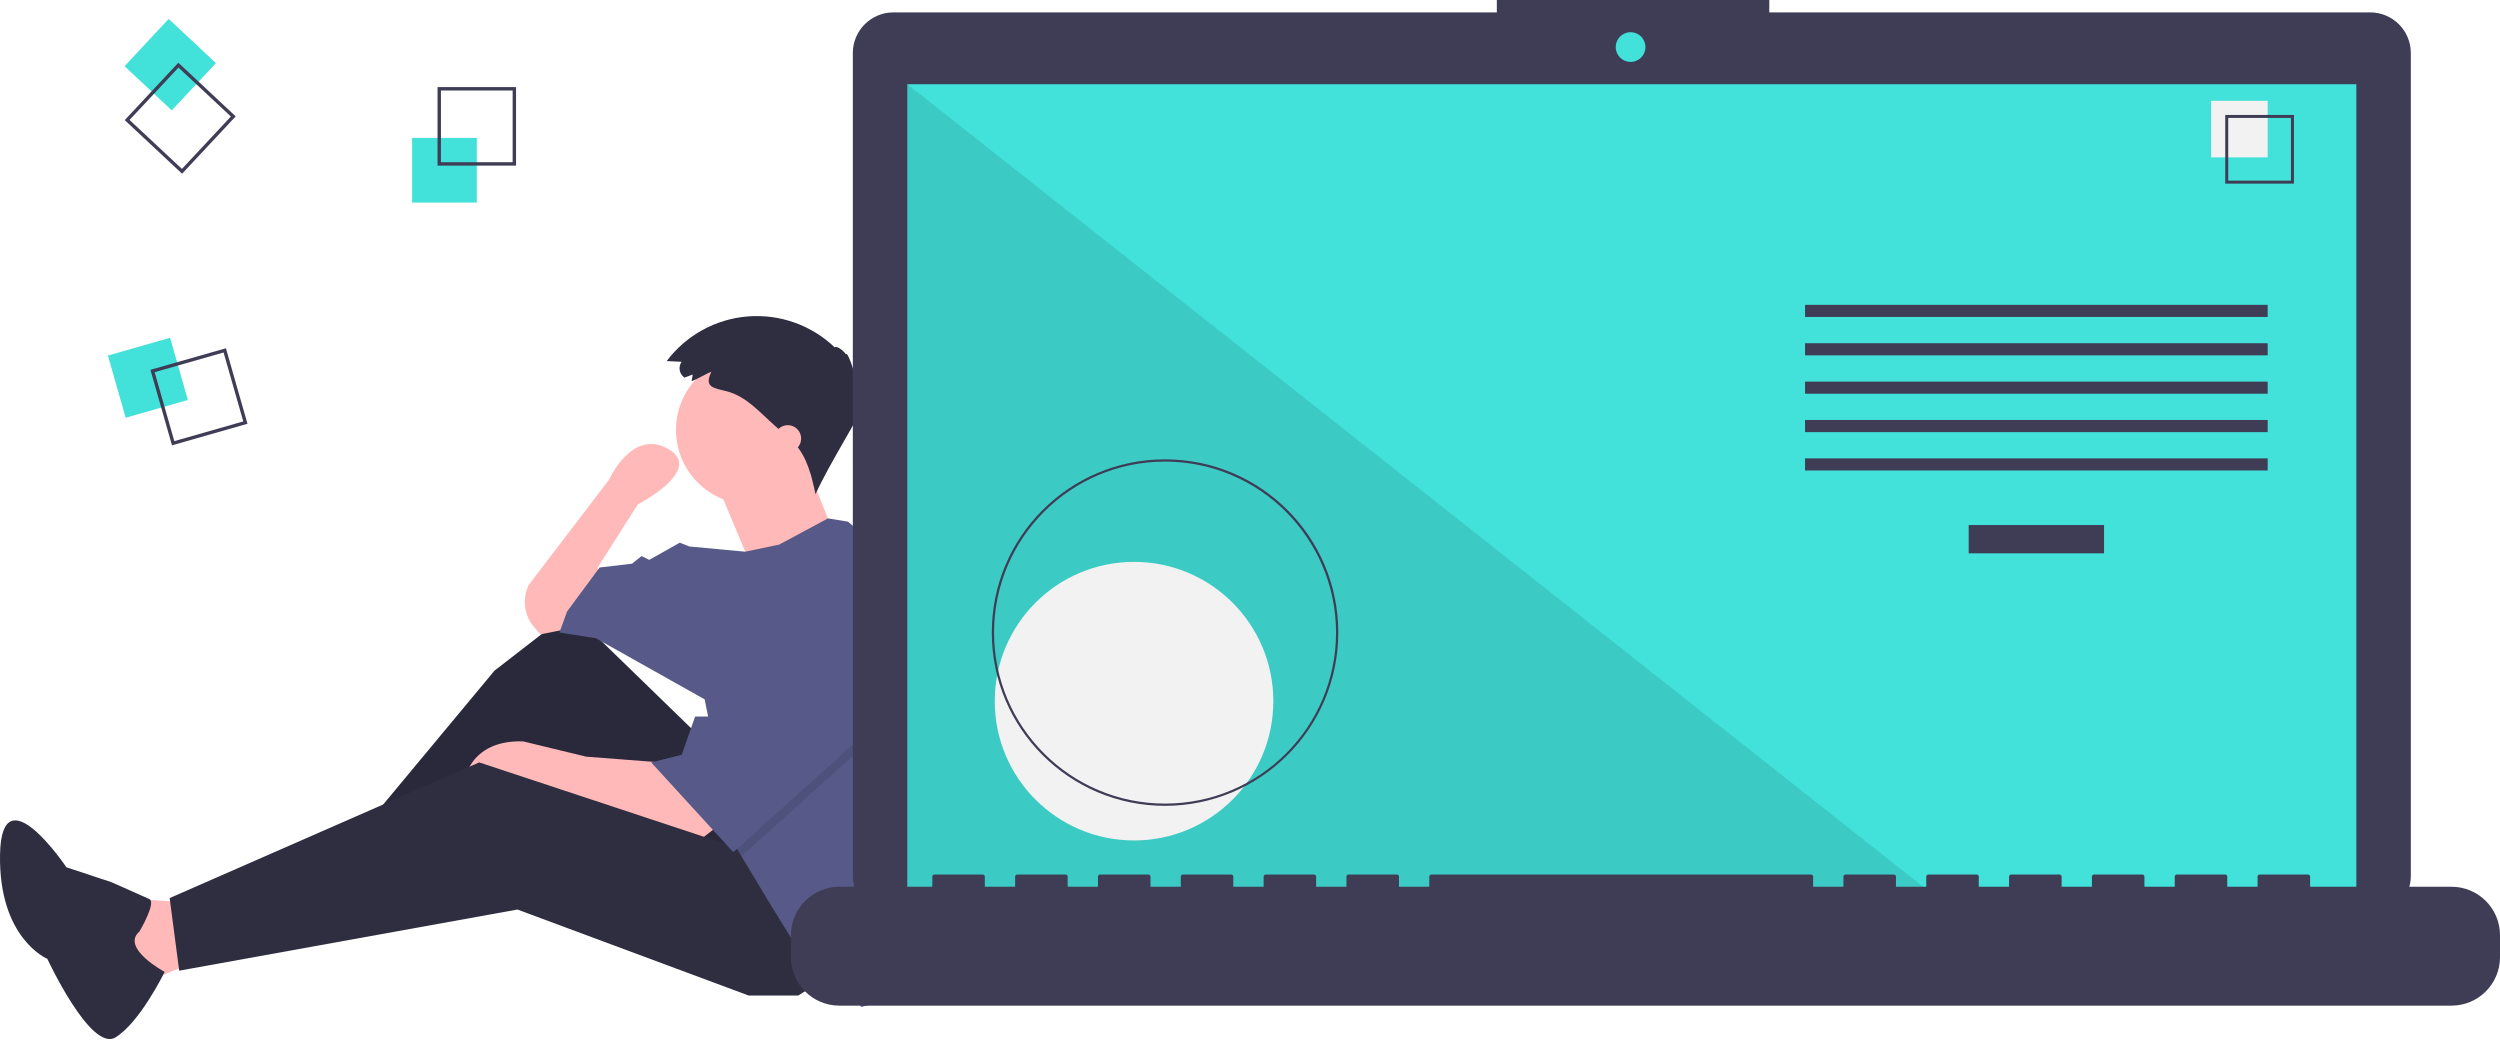
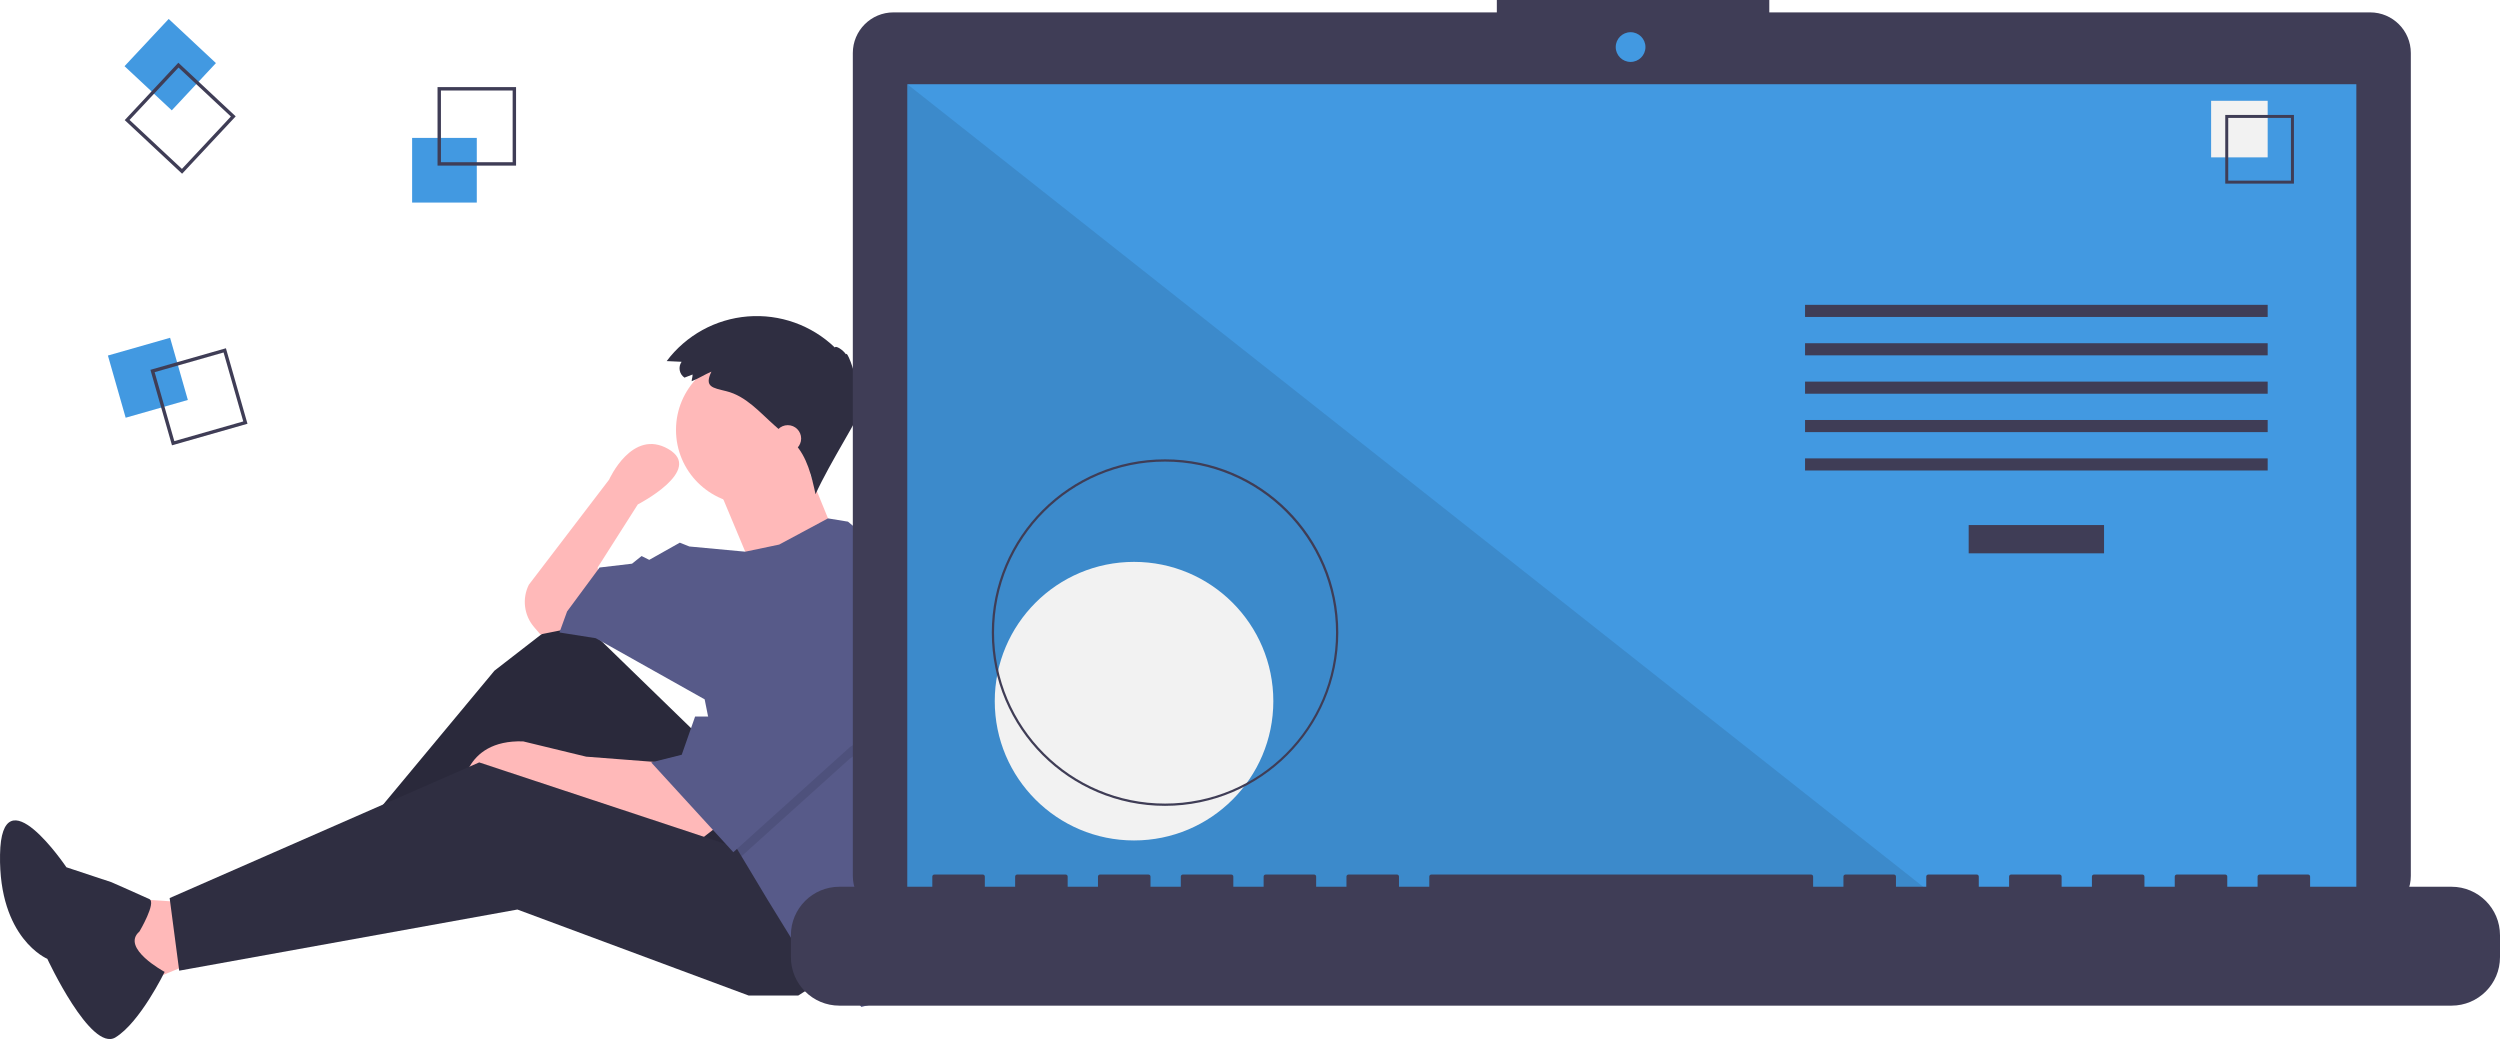
<svg xmlns="http://www.w3.org/2000/svg" id="e189b3b9-b88e-4ad6-86fc-a3cf637fca9f" data-name="Layer 1" width="1082.439" height="449.881" viewBox="0 0 1082.439 449.881">
  <polygon points="77.591 390.495 52.772 388.84 61.045 426.069 89.173 414.487 77.591 390.495" fill="#ffb9b9" />
  <polygon points="305.1 321.001 247.189 264.744 214.096 290.391 148.739 368.985 156.185 380.567 235.606 326.792 289.381 397.113 340.674 371.467 305.1 321.001" fill="#2f2e41" />
  <polygon points="305.1 321.001 247.189 264.744 214.096 290.391 148.739 368.985 156.185 380.567 235.606 326.792 289.381 397.113 340.674 371.467 305.1 321.001" opacity="0.1" />
  <path d="M368.845,583.289l-7.446,5.791-60.393-20.683-14.064-5.791-28.128,5.791s0-23.165,26.474-22.337l27.301,6.618,32.265,2.482Z" transform="translate(-58.78049 -225.0594)" fill="#ffb9b9" />
  <polygon points="363.839 419.451 345.638 431.033 324.128 431.033 224.024 393.804 77.591 420.278 73.454 388.84 207.478 330.102 324.956 368.985 363.839 419.451" fill="#2f2e41" />
  <path d="M305.142,497.249l-12.41,2.482-2.704-3.155a16.717,16.717,0,0,1-2.26-18.355h0l34.747-45.502s9.928-22.337,25.646-13.237-13.237,23.992-13.237,23.992l-17.373,27.301,1.655,14.064Z" transform="translate(-58.78049 -225.0594)" fill="#ffb9b9" />
  <circle cx="324.956" cy="186.15" r="32.265" fill="#ffb9b9" />
  <path d="M369.258,434.788,384.15,470.362l35.574-14.892s-11.582-28.128-11.582-28.956S369.258,434.788,369.258,434.788Z" transform="translate(-58.78049 -225.0594)" fill="#ffb9b9" />
  <path d="M467.22,540.029a185.383,185.383,0,0,1-9.092,57.341l-2.416,7.429-11.582,52.948-12.41,3.309-9.1-11.582L404.419,636.237l-13.237-21.51-11.351-18.912-3.541-5.907-12.41-62.048L316.724,501.386l-15.719-2.482,3.309-9.1,14.064-19.028L332.443,469.121l4.137-3.309,3.309,1.655,13.237-7.446,4.137,1.655,24.19,2.25,14.693-3.078L417.275,449.506l8.654,1.415,29.783,24.819A185.22,185.22,0,0,1,467.22,540.029Z" transform="translate(-58.78049 -225.0594)" fill="#575a89" />
  <path d="M119.171,628.365s7.41-12.559,4.28-14.025-16.422-7.311-16.422-7.311l-19.492-6.46s-28.126-41.801-28.743-5.45,20.479,45.089,20.479,45.089S98.088,680.7,108.747,674.243,130.07,645.867,130.07,645.867,110.85,635.535,119.171,628.365Z" transform="translate(-58.78049 -225.0594)" fill="#2f2e41" />
  <polygon points="399.413 307.764 367.975 328.447 321.051 370.755 317.51 364.848 307.582 315.21 310.064 315.21 335.711 268.054 399.413 307.764" opacity="0.1" />
  <polygon points="335.711 263.09 310.064 310.246 300.964 310.246 295.173 326.792 281.936 330.102 317.51 368.985 367.975 323.483 399.413 302.8 335.711 263.09" fill="#575a89" />
  <path d="M358.64,387.219l-3.496,1.345a4.88,4.88,0,0,1-1.248-6.86l-6.46-.302a48.782,48.782,0,0,1,72.825-5.87c.294-1.013,3.5.958,4.809,2.956.44-1.648,3.446,6.32,4.509,11.952.492-1.875,2.385,1.152.727,4.057,1.051-.154,1.525,2.535.712,4.032,1.149-.54.956,2.669-.291,4.813,1.64-.146-12.935,22.476-18.837,35.696-1.714-7.873-3.64-16.164-9.166-22.029-.939-.997-1.968-1.905-2.994-2.811l-5.554-4.902c-6.458-5.7-12.332-12.736-20.935-14.866-5.912-1.464-9.651-1.795-6.429-8.457-2.911,1.215-5.629,3.021-8.566,4.15C358.287,389.192,358.698,388.151,358.64,387.219Z" transform="translate(-58.78049 -225.0594)" fill="#2f2e41" />
  <circle cx="341.088" cy="189.873" r="5.791" fill="#ffb9b9" />
-   <rect x="178.439" y="59.71" width="28" height="28" fill="#42e1d9" />
+   <rect x="178.439" y="59.71" width="28" height="28" fill="#4299e1" />
  <path d="M282.22,296.77h-34v-34h34Zm-32.522-1.478h31.043V264.248H249.698Z" transform="translate(-58.78049 -225.0594)" fill="#3f3d56" />
-   <rect x="108.808" y="374.617" width="28" height="28" transform="translate(403.9876 -61.23638) rotate(74.06317)" fill="#42e1d9" />
+   <rect x="108.808" y="374.617" width="28" height="28" transform="translate(403.9876 -61.23638) rotate(74.06317)" fill="#4299e1" />
  <path d="M133.243,417.876l-9.336-32.693,32.693-9.336,9.336,32.693Zm-7.508-31.678,8.524,29.85,29.85-8.524-8.524-29.85Z" transform="translate(-58.78049 -225.0594)" fill="#3f3d56" />
-   <rect x="118.487" y="239.049" width="28" height="28" transform="translate(349.0467 103.9752) rotate(133.0628)" fill="#42e1d9" />
+   <rect x="118.487" y="239.049" width="28" height="28" transform="translate(349.0467 103.9752) rotate(133.0628)" fill="#4299e1" />
  <path d="M112.781,277.063l23.215-24.841,24.841,23.215-23.215,24.841Zm23.286-22.751-21.196,22.681L137.551,298.189l21.196-22.681Z" transform="translate(-58.78049 -225.0594)" fill="#3f3d56" />
  <path d="M1085.012,230.422H824.843v-5.362h-117.971v5.362H445.63a17.599,17.599,0,0,0-17.599,17.599V604.272A17.599,17.599,0,0,0,445.63,621.871H1085.012a17.599,17.599,0,0,0,17.599-17.599V248.02A17.599,17.599,0,0,0,1085.012,230.422Z" transform="translate(-58.78049 -225.0594)" fill="#3f3d56" />
-   <rect x="392.845" y="36.464" width="627.391" height="353.913" fill="#42e1d9" />
-   <circle cx="706.004" cy="20.377" r="6.435" fill="#42e1d9" />
+   <rect x="392.845" y="36.464" width="627.391" height="353.913" fill="#4299e1" />
+   <circle cx="706.004" cy="20.377" r="6.435" fill="#4299e1" />
  <polygon points="840.813 390.377 392.845 390.377 392.845 36.464 840.813 390.377" opacity="0.1" />
  <circle cx="491.013" cy="303.587" r="60.307" fill="#f2f2f2" />
  <path d="M563.218,573.972A75.016,75.016,0,1,1,638.234,498.957,75.101,75.101,0,0,1,563.218,573.972Zm0-149.051A74.035,74.035,0,1,0,637.253,498.957,74.119,74.119,0,0,0,563.218,424.921Z" transform="translate(-58.78049 -225.0594)" fill="#3f3d56" />
  <rect x="852.392" y="227.332" width="58.605" height="12.246" fill="#3f3d56" />
  <rect x="781.541" y="131.989" width="200.307" height="5.248" fill="#3f3d56" />
  <rect x="781.541" y="148.608" width="200.307" height="5.248" fill="#3f3d56" />
  <rect x="781.541" y="165.228" width="200.307" height="5.248" fill="#3f3d56" />
  <rect x="781.541" y="181.847" width="200.307" height="5.248" fill="#3f3d56" />
  <rect x="781.541" y="198.467" width="200.307" height="5.248" fill="#3f3d56" />
  <rect x="957.356" y="43.644" width="24.492" height="24.492" fill="#f2f2f2" />
  <path d="M1052,304.566h-29.74v-29.74h29.74Zm-28.447-1.293h27.154V276.119h-27.154Z" transform="translate(-58.78049 -225.0594)" fill="#3f3d56" />
  <path d="M1120.227,609.001h-61.229v-4.412a.875.875,0,0,0-.875-.875h-20.993a.875.875,0,0,0-.875.875v4.412H1023.134v-4.412a.875.875,0,0,0-.875-.875h-20.993a.875.875,0,0,0-.875.875v4.412H987.272v-4.412a.875.875,0,0,0-.875-.875H965.404a.875.875,0,0,0-.875.875v4.412H951.409v-4.412a.875.875,0,0,0-.875-.875H929.541a.875.875,0,0,0-.875.875v4.412H915.546v-4.412a.875.875,0,0,0-.875-.875h-20.993a.875.875,0,0,0-.875.875v4.412H879.683v-4.412a.875.875,0,0,0-.875-.875H857.815a.875.875,0,0,0-.875.875v4.412H843.82v-4.412a.875.875,0,0,0-.875-.875H678.501a.875.875,0,0,0-.875.875v4.412H664.506v-4.412a.875.875,0,0,0-.875-.875H642.638a.875.875,0,0,0-.875.875v4.412H628.643v-4.412a.875.875,0,0,0-.875-.875H606.775a.875.875,0,0,0-.875.875v4.412H592.78v-4.412a.875.875,0,0,0-.875-.875H570.912a.875.875,0,0,0-.875.875v4.412H556.917v-4.412a.875.875,0,0,0-.875-.875H535.049a.875.875,0,0,0-.875.875v4.412H521.054v-4.412a.875.875,0,0,0-.875-.875H499.186a.875.875,0,0,0-.875.875v4.412H485.191v-4.412a.875.875,0,0,0-.875-.875h-20.993a.875.875,0,0,0-.875.875v4.412H422.212a20.993,20.993,0,0,0-20.993,20.993v9.492a20.993,20.993,0,0,0,20.993,20.993H1120.227a20.993,20.993,0,0,0,20.993-20.993v-9.492A20.993,20.993,0,0,0,1120.227,609.001Z" transform="translate(-58.78049 -225.0594)" fill="#3f3d56" />
</svg>
